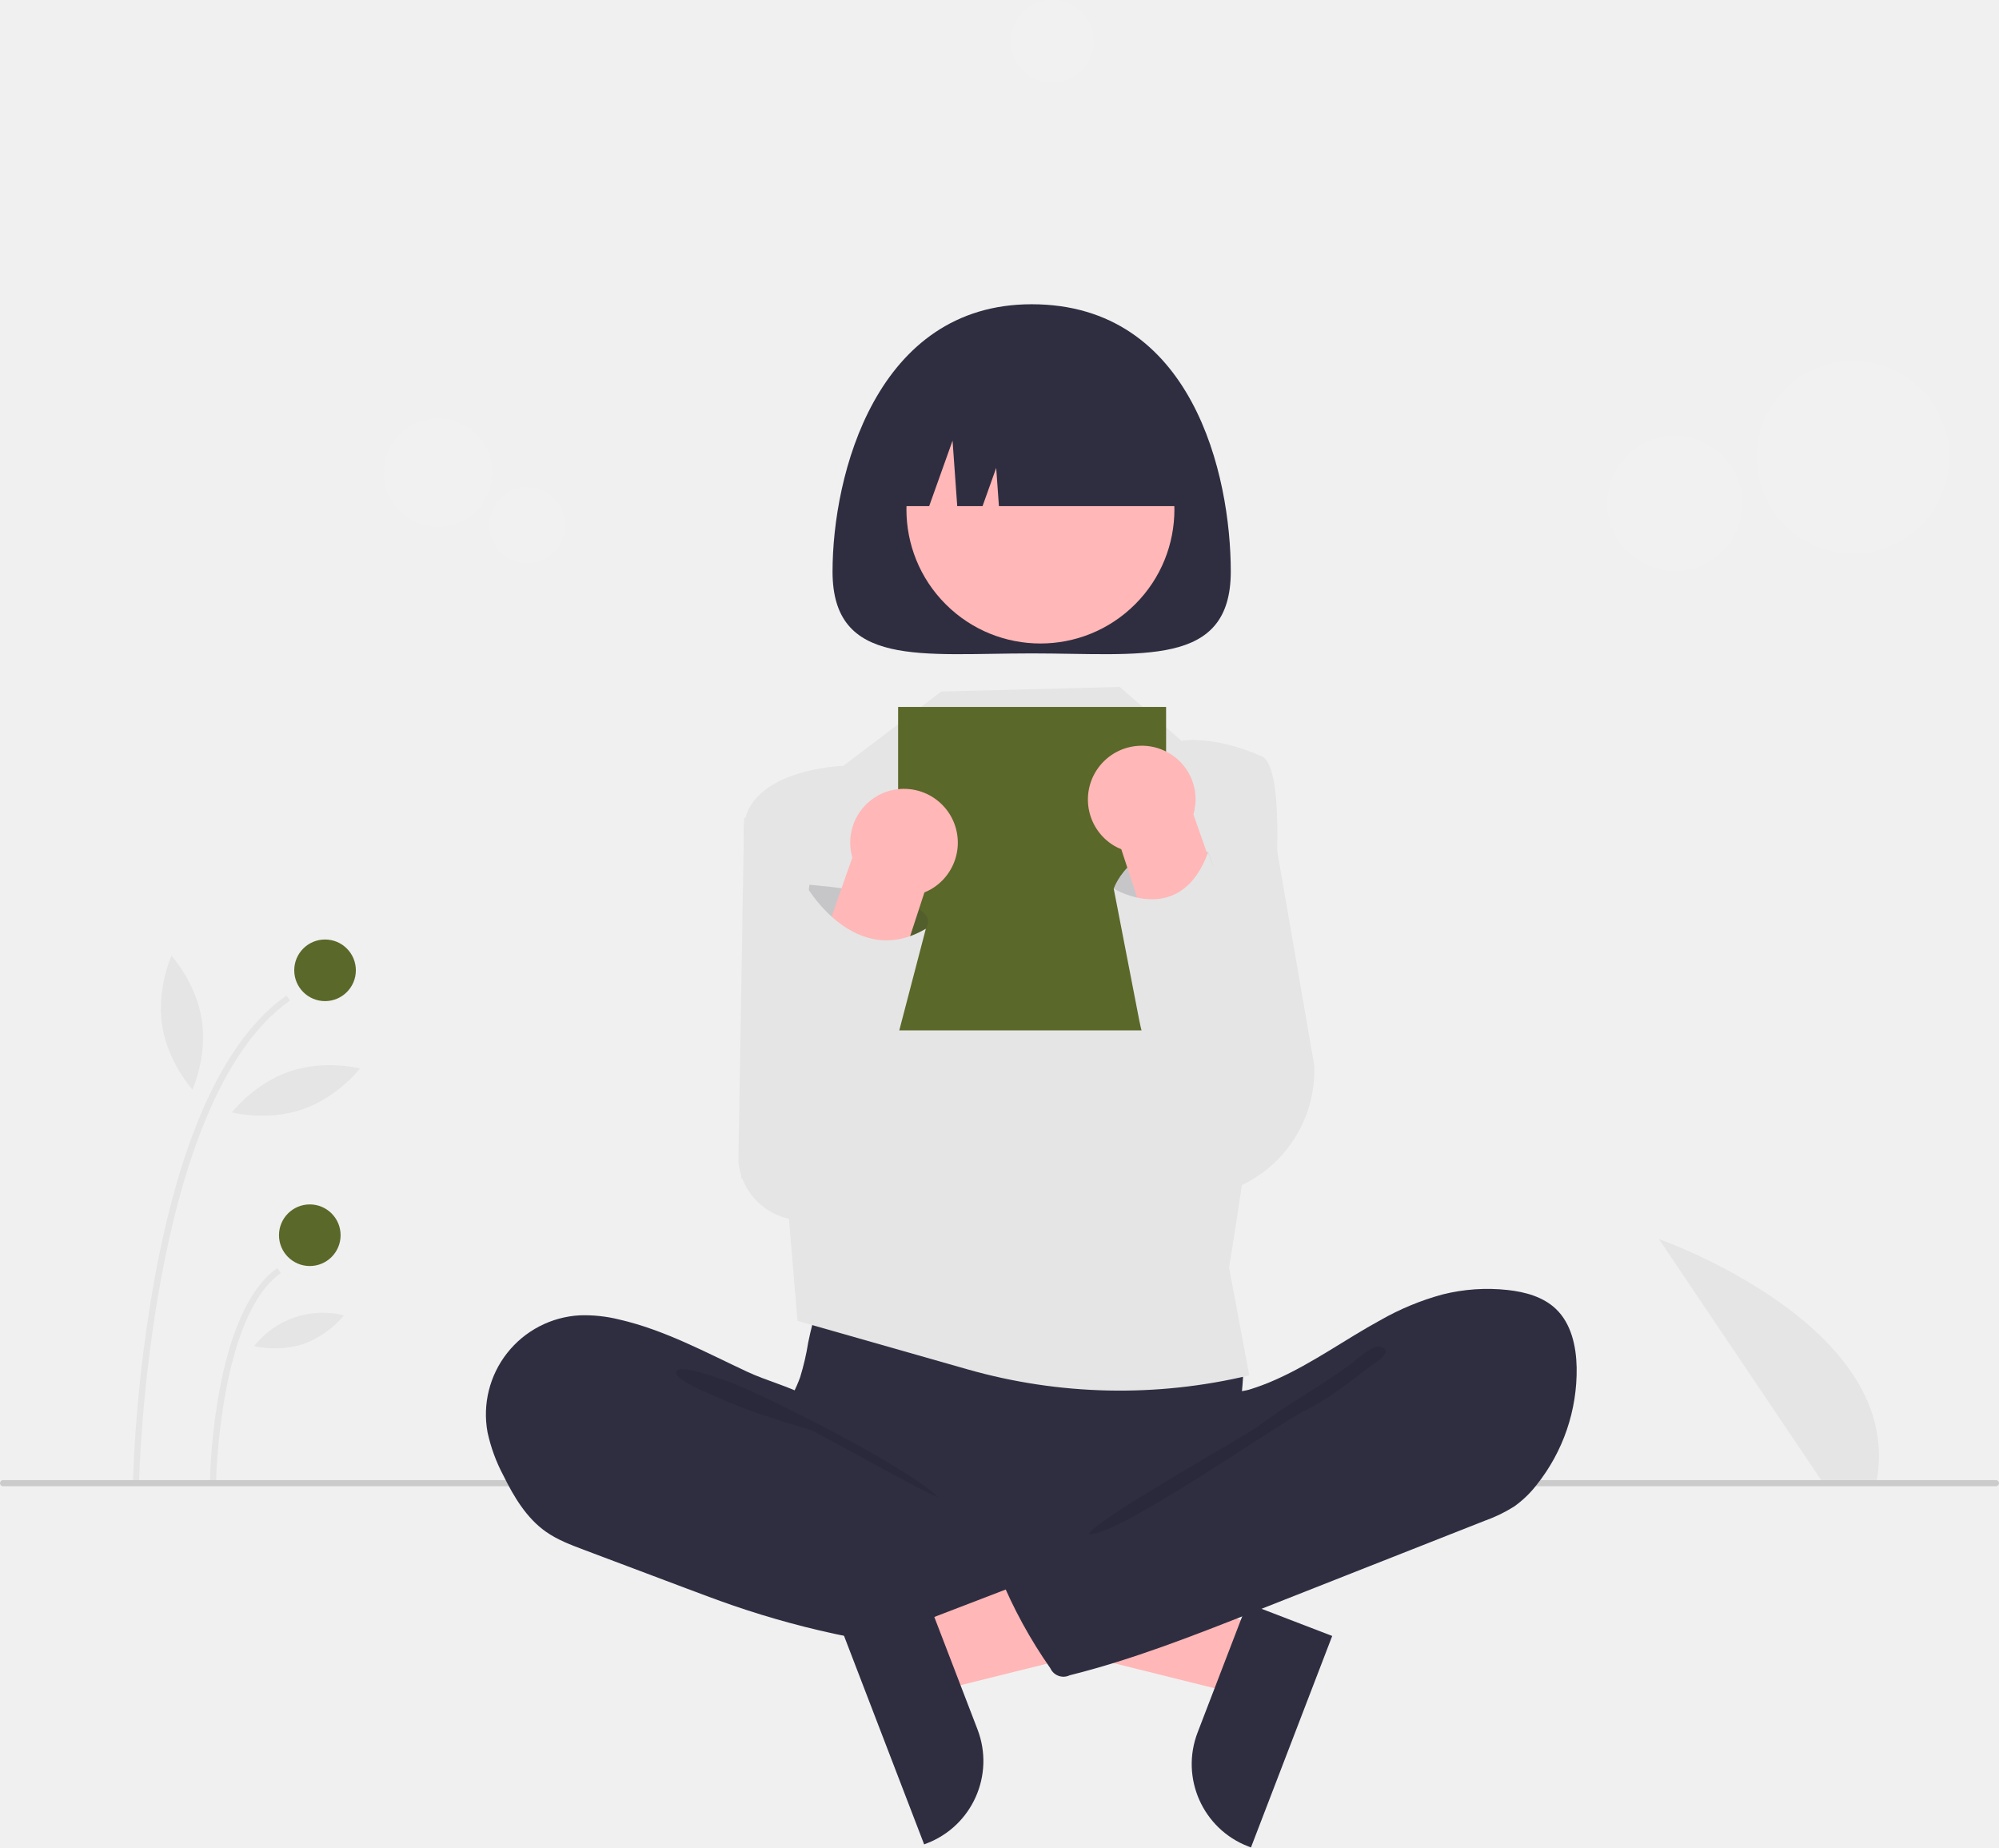
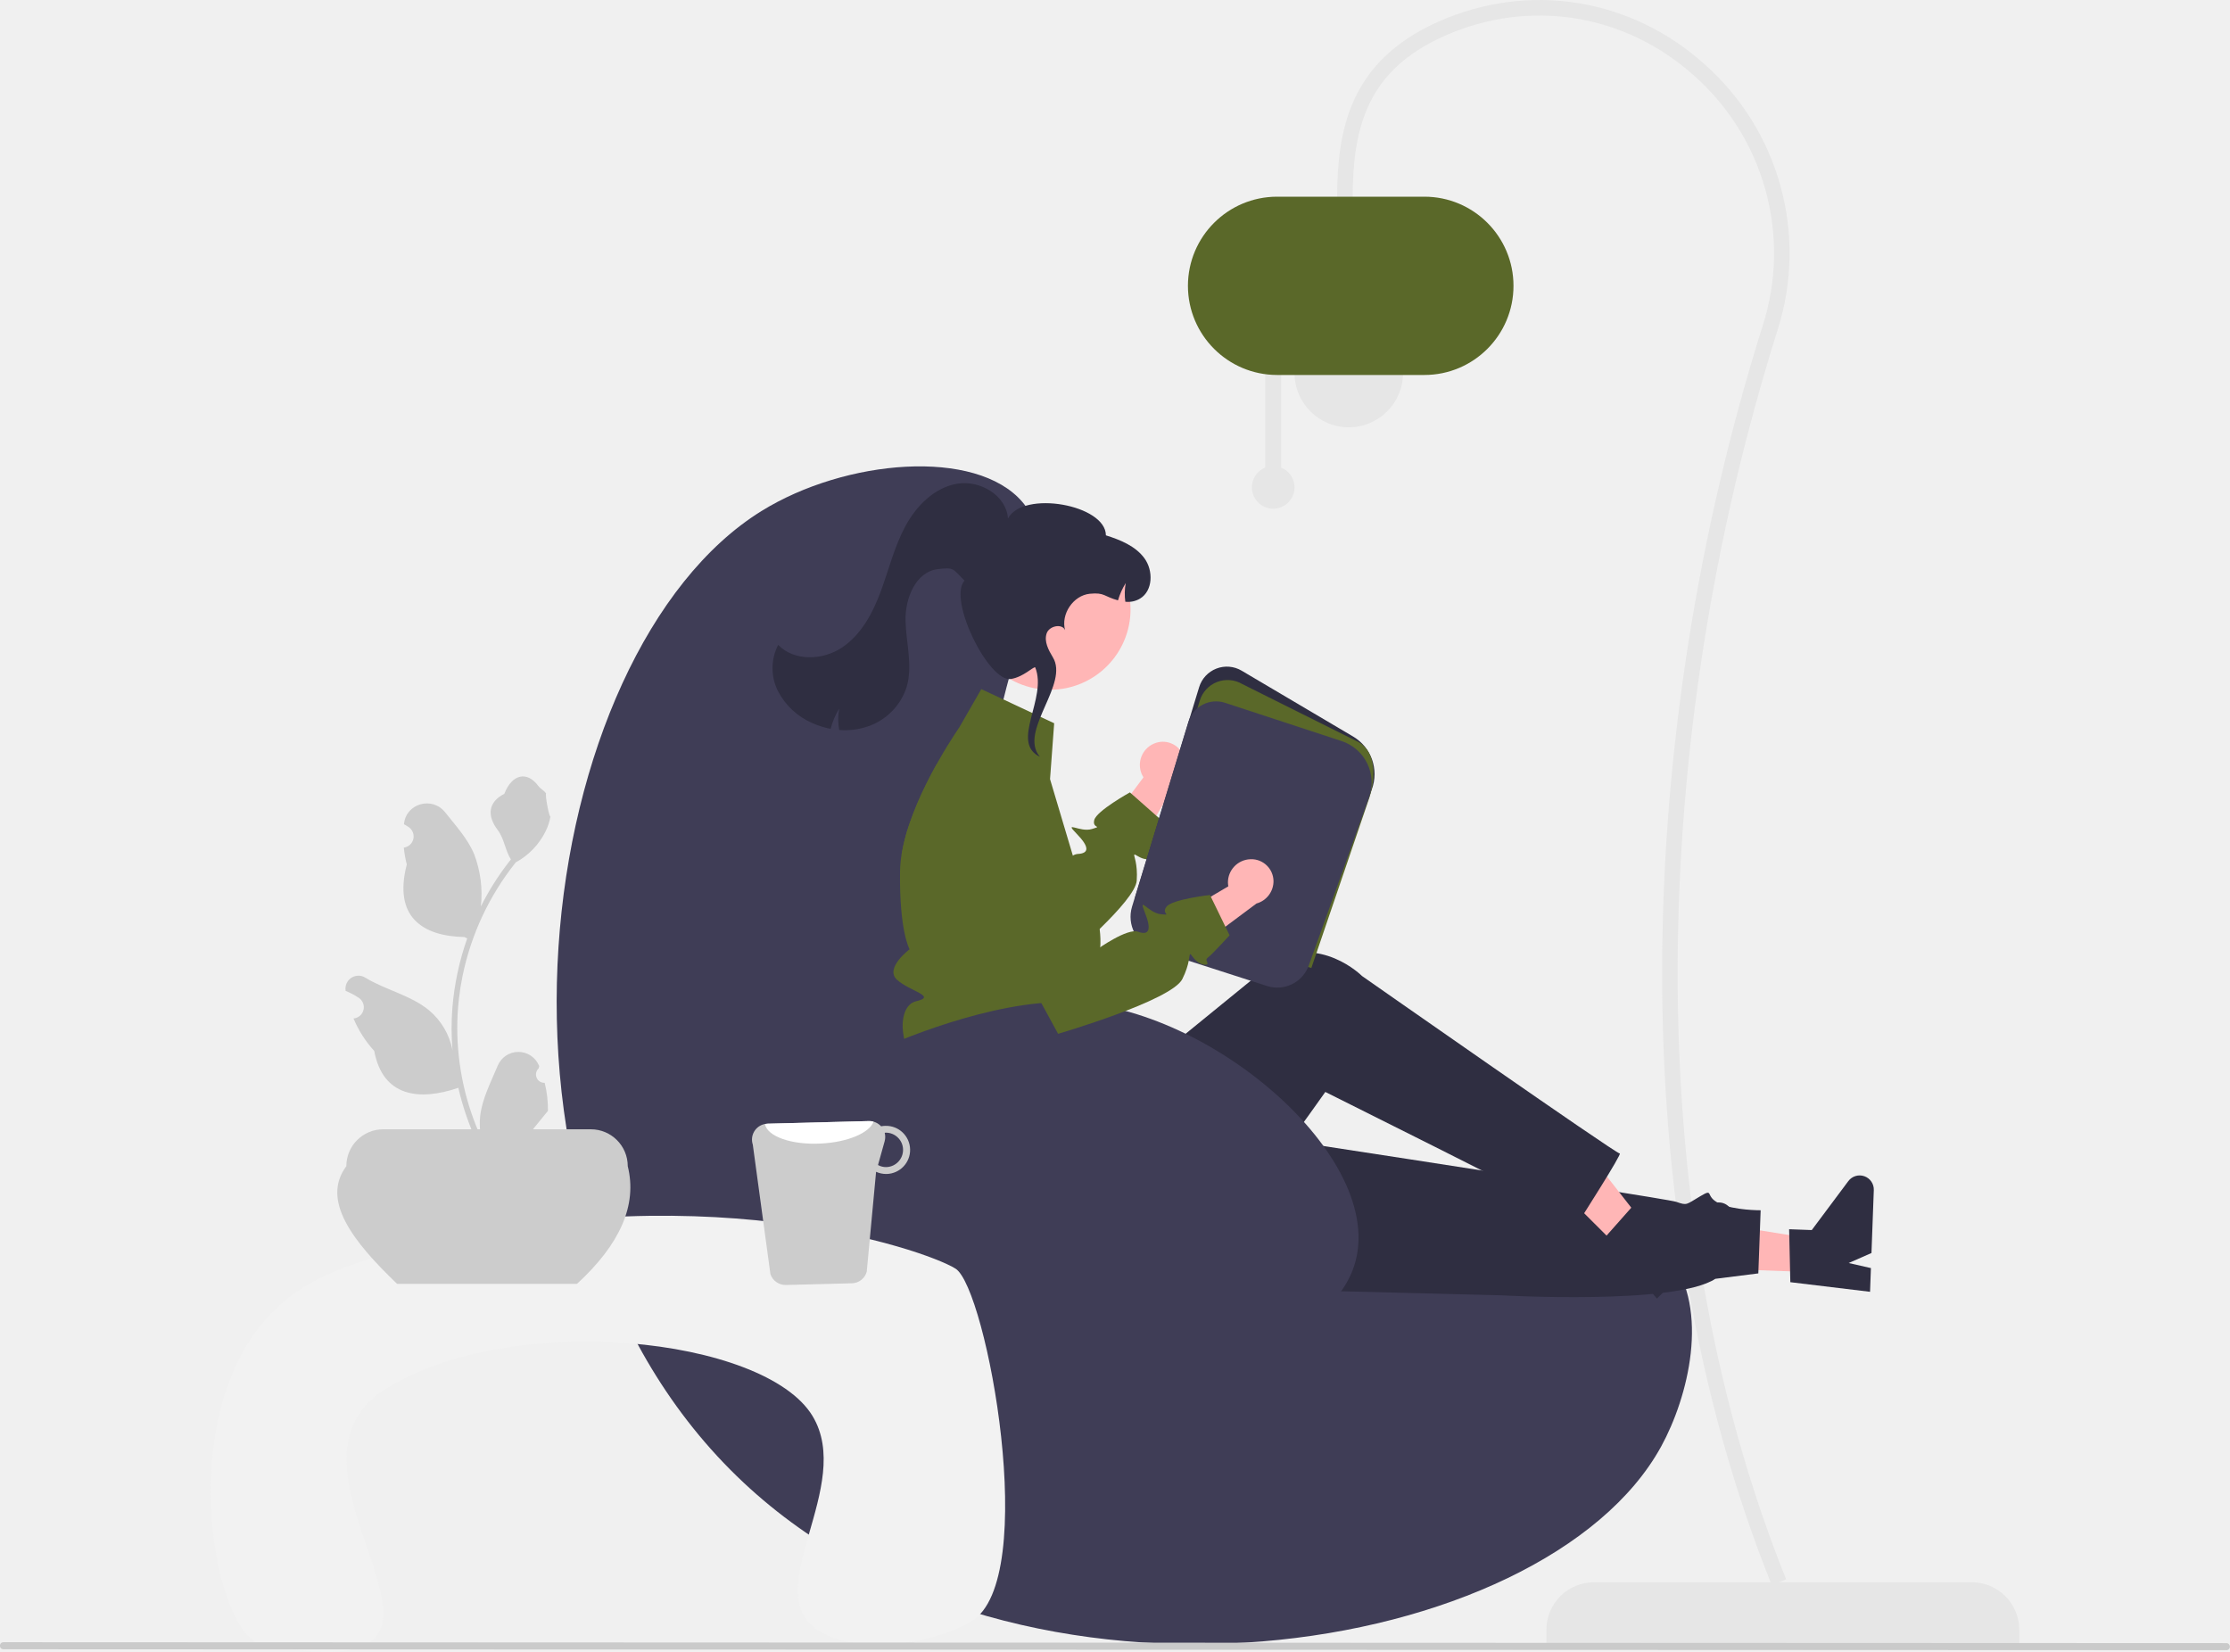
- <svg xmlns="http://www.w3.org/2000/svg" data-name="Layer 1" width="649" height="599.759" viewBox="0 0 649 599.759">
-   <path d="M866.77,630.622l-52.683-78.255s79.785,27.853,70.73,78.255Z" transform="translate(-275.5 -150.1205)" fill="#e5e5e5" />
-   <path d="M320.662,631.142l-2-.039a463.832,463.832,0,0,1,7.1-66.287c8.648-46.881,23.029-77.67,42.743-91.512l1.148,1.637C323.602,507.274,320.686,629.906,320.662,631.142Z" transform="translate(-275.5 -150.1205)" fill="#e5e5e5" />
-   <path d="M345.662,630.663l-2-.039c.043-2.215,1.293-54.414,21.843-68.842l1.148,1.637C346.933,577.265,345.672,630.131,345.662,630.663Z" transform="translate(-275.5 -150.1205)" fill="#e5e5e5" />
-   <circle cx="105.531" cy="315.002" r="10" fill="#5a6829" />
-   <circle cx="100.579" cy="401.002" r="10" fill="#5a6829" />
-   <path d="M341.001,481.117c1.879,12.004-3.019,22.741-3.019,22.741s-7.945-8.726-9.825-20.73,3.019-22.741,3.019-22.741S339.122,469.113,341.001,481.117Z" transform="translate(-275.5 -150.1205)" fill="#e5e5e5" />
-   <path d="M373.688,510.27c-11.493,3.942-22.919.99-22.919.99s7.208-9.344,18.701-13.286,22.919-.99,22.919-.99S385.181,506.328,373.688,510.27Z" transform="translate(-275.5 -150.1205)" fill="#e5e5e5" />
-   <path d="M374.058,586.432a31.135,31.135,0,0,1-16.064.694,28.374,28.374,0,0,1,29.172-10.006A31.134,31.134,0,0,1,374.058,586.432Z" transform="translate(-275.5 -150.1205)" fill="#e5e5e5" />
-   <path d="M923.5,632.622h-647a1,1,0,0,1,0-2h647a1,1,0,0,1,0,2Z" transform="translate(-275.5 -150.1205)" fill="#cbcbcb" />
-   <polygon points="409.792 528.602 401.611 549.895 315.587 528.472 327.661 497.045 409.792 528.602" fill="#ffb7b7" />
-   <path d="M708.019,681.221l-26.379,68.658-.868-.334a28.63,28.63,0,0,1-16.457-36.99l.001-.002,16.112-41.934Z" transform="translate(-275.5 -150.1205)" fill="#2f2e41" />
-   <path d="M554.575,412.112l-37.488,3.51-1.86,111.542A20.996,20.996,0,0,0,537.58,546.211l23.768-1.637Z" transform="translate(-275.5 -150.1205)" fill="#e5e5e5" />
-   <path d="M686.737,406.622l-25.651-.33L659.567,538.828h0a41.281,41.281,0,0,0,42.627-42.854Z" transform="translate(-275.5 -150.1205)" fill="#e5e5e5" />
-   <path d="M537.901,585.912a81.594,81.594,0,0,1-2.639,11.359c-1.294,3.64-3.293,7.006-4.476,10.683-3.772,11.721,1.457,24.79,9.81,33.838a55.217,55.217,0,0,0,26.921,15.986c7.535,1.895,15.37,2.168,23.135,2.431,21.503.729,43.559,1.382,63.934-5.529a111.085,111.085,0,0,0,18.575-8.438,13.907,13.907,0,0,0,4.82-3.795c1.554-2.212,1.753-5.082,1.739-7.785-.046-9.116-1.894-18.185-1.455-27.29.243-5.043,1.187-10.083.722-15.11a27.876,27.876,0,0,0-21.304-24.012c-5.78-1.241-11.775-.565-17.66.001a450.255,450.255,0,0,1-45.96,2.055c-15.679-.1-31.26-2.493-46.861-2.743-4.614-.074-4.52,1.348-5.989,5.813A108.766,108.766,0,0,0,537.901,585.912Z" transform="translate(-275.5 -150.1205)" fill="#2f2e41" />
-   <path d="M476.592,578.503a46.392,46.392,0,0,0-12.905-1.372,32.208,32.208,0,0,0-29.902,37.969,54.098,54.098,0,0,0,5.114,13.973c3.422,6.945,7.527,13.875,13.863,18.325,3.706,2.604,7.996,4.227,12.234,5.824l33.369,12.571c4.909,1.849,9.819,3.699,14.776,5.414a289.018,289.018,0,0,0,77.177,15.343c8.012.477,16.146.61,23.963-1.214,1.855-.433,3.834-1.078,4.908-2.651a8.405,8.405,0,0,0,1.096-3.622l2.053-14.375c.289-2.024.567-4.154-.174-6.06-.941-2.416-3.298-3.936-5.547-5.227-21.938-12.6-47.552-19.551-66.017-36.844-4.347-4.071-7.985-10.524-13.266-13.289-5.989-3.136-13.043-4.926-19.233-7.815C504.566,589.134,491.26,581.875,476.592,578.503Z" transform="translate(-275.5 -150.1205)" fill="#2f2e41" />
-   <path d="M509.906,597.882c11.794,3.696,61.591,29.3,70.126,38.24-1.144.412-39.961-21.341-41.126-21.691-10.588-3.178-21.234-6.376-31.288-11.026-2.023-.935-13.141-5.333-12.637-7.885C495.548,592.64,507.812,597.226,509.906,597.882Z" transform="translate(-275.5 -150.1205)" opacity="0.1" style="isolation:isolate" />
-   <path d="M581.087,374.622l-31.756,24.112s-33.509,1.048-32.376,22.468,14.543,122.838,14.543,122.838l2.91,34.895,55.193,15.726a180.588,180.588,0,0,0,91.486,1.961l0,0-6.559-35.008s26.559-158.992,10.559-165.992-26-5-26-5l-20.055-17.5Z" transform="translate(-275.5 -150.1205)" fill="#e5e5e5" />
-   <path d="M675.087,335.676c0,31.301-28.943,26.567-64.646,26.567s-64.646,4.734-64.646-26.567,14.138-86.785,64.646-86.785C662.689,248.891,675.087,304.375,675.087,335.676Z" transform="translate(-275.5 -150.1205)" fill="#2f2e41" />
-   <circle cx="613.286" cy="315.524" r="43.5" transform="translate(-318.9819 375.953) rotate(-45)" fill="#ffb7b7" />
-   <path d="M559.964,314.422v0h17.205l7.59-21.253,1.518,21.253h8.223l4.428-12.398.886,12.398H660.918v0a46.049,46.049,0,0,0-46.049-46.049h-8.856A46.049,46.049,0,0,0,559.964,314.422Z" transform="translate(-275.5 -150.1205)" fill="#2f2e41" />
-   <rect x="291.587" y="229.502" width="87" height="105" fill="#5a6829" />
-   <polygon points="296.381 527.602 304.563 548.895 390.587 527.472 378.512 496.045 296.381 527.602" fill="#ffb7b7" />
-   <path d="M576.747,669.62l16.112,41.934.001.002A28.63,28.63,0,0,1,576.402,748.546l-.868.334-26.379-68.658Z" transform="translate(-275.5 -150.1205)" fill="#2f2e41" />
-   <path d="M743.835,570.353a60.059,60.059,0,0,1,21.157-1.446c5.656.623,11.484,2.197,15.613,6.112,5.026,4.765,6.641,12.134,6.776,19.059a59.543,59.543,0,0,1-12.942,38.027,34.505,34.505,0,0,1-7.399,7.123,48.702,48.702,0,0,1-9.627,4.639L682.685,673.342c-19.659,7.754-39.388,15.531-59.893,20.643a4.668,4.668,0,0,1-6.233-2.174q-.025-.051-.048-.103a154.818,154.818,0,0,1-16.378-29.96,2.019,2.019,0,0,1,.892-3.183l52.856-30.369c3.786-2.175,7.614-4.382,10.758-7.412a26.708,26.708,0,0,0,5.523-7.689c1.096-2.288,1.198-7.689,2.597-9.38,1.37-1.656,6.057-1.788,8.222-2.44a74.602,74.602,0,0,0,8.951-3.384c11.823-5.289,22.352-12.975,33.686-19.168A86.432,86.432,0,0,1,743.835,570.353Z" transform="translate(-275.5 -150.1205)" fill="#2f2e41" />
-   <path d="M713.87,593.032c-9.081,6.82-20.839,13.09-29.839,20.09-3.072,2.389-54.276,31.177-55,35,8.396,1.415,61.883-36.003,69.536-39.737s14.436-8.999,21.158-14.225c1.713-1.332,8.973-5.336,4.055-6.824C721.011,586.498,715.915,591.669,713.87,593.032Z" transform="translate(-275.5 -150.1205)" opacity="0.1" style="isolation:isolate" />
-   <circle cx="601.587" cy="148.467" r="31.248" fill="#f1f1f1" style="isolation:isolate" />
-   <circle cx="543.755" cy="163.392" r="21.92" fill="#f1f1f1" style="isolation:isolate" />
-   <circle cx="142.213" cy="153.437" r="17.576" fill="#f1f1f1" style="isolation:isolate" />
-   <circle cx="171.15" cy="170.502" r="12.329" fill="#f1f1f1" style="isolation:isolate" />
-   <circle cx="341.654" cy="13.435" r="13.435" fill="#f1f1f1" style="isolation:isolate" />
-   <path d="M537.087,446.622l1.201-9.27s44.799,3.27,37.799,14.27-24,12-24,12Z" transform="translate(-275.5 -150.1205)" fill="#2f2e41" opacity="0.17" />
-   <path d="M570.903,406.315a17.49,17.49,0,0,1,12.725,7.813h0a17.474,17.474,0,0,1-5.683,24.563,16.846,16.846,0,0,1-2.316,1.138l-27.536,84.228a13.989,13.989,0,1,1-25.156-12.247l29.284-83.293A17.455,17.455,0,0,1,570.903,406.315Z" transform="translate(-275.5 -150.1205)" fill="#ffb7b7" />
-   <path d="M537.498,438.142s15.778,26.957,38.589,13.48l-22.107,84.598h-18.626l-19.268-3.598,5.395-34.953Z" transform="translate(-275.5 -150.1205)" fill="#e5e5e5" />
-   <path d="M650.157,456.567l-13.071-17.945s6.282-18.613,30.641-11.806C667.728,426.816,683.228,461.512,650.157,456.567Z" transform="translate(-275.5 -150.1205)" fill="#e5e5e5" />
-   <path d="M650.157,456.567l-13.071-17.945s6.282-18.613,30.641-11.806C667.728,426.816,683.228,461.512,650.157,456.567Z" transform="translate(-275.5 -150.1205)" fill="#2f2e41" opacity="0.17" />
-   <path d="M653.618,393.871a17.359,17.359,0,0,1,9.334,20.647l29.284,83.293a13.989,13.989,0,1,1-25.156,12.247L639.544,425.829a16.846,16.846,0,0,1-2.316-1.138,17.474,17.474,0,0,1-5.683-24.563h0a17.49,17.49,0,0,1,12.725-7.813A17.276,17.276,0,0,1,653.618,393.871Z" transform="translate(-275.5 -150.1205)" fill="#ffb7b7" />
-   <path d="M637.087,438.622s21.566,13.085,30.641-11.806L698.116,506.83l-9.03,15.792-1.306.109A33.397,33.397,0,0,1,659.197,510.645l0,0a66.344,66.344,0,0,1-13.86-29.475Z" transform="translate(-275.5 -150.1205)" fill="#e5e5e5" />
+ <svg xmlns="http://www.w3.org/2000/svg" data-name="Layer 1" width="751.131" height="556.415" viewBox="0 0 751.131 556.415">
+   <path d="M745.319,704.743H904.585a0,0,0,0,1,0,0v4.887a16,16,0,0,1-16,16H761.319a16,16,0,0,1-16-16V704.743A0,0,0,0,1,745.319,704.743Z" transform="translate(1425.47 1258.58) rotate(-180)" fill="#e6e6e6" />
+   <path d="M821.225,705.718l4.843-1.951c-50.677-125.789-45.795-284.482-2.956-420.613a85.005,85.005,0,0,0-24.764-89.934c-24.865-22.189-59.145-27.594-89.467-14.108-29.931,13.314-34.056,36.505-34.056,59.583h5.222c0-24.635,5.265-43.383,30.957-54.812,28.419-12.639,60.555-7.569,83.867,13.234A79.839,79.839,0,0,1,818.131,281.586C774.798,419.289,770.202,579.072,821.225,705.718Z" transform="translate(-224.4343 -171.7927)" fill="#e6e6e6" />
+   <circle cx="454.307" cy="125.648" r="18.276" fill="#e6e6e6" />
+   <path d="M650.594,329.302V294.672h5.385v34.629a7.179,7.179,0,1,1-5.385,0Z" transform="translate(-224.4343 -171.7927)" fill="#e6e6e6" />
+   <path d="M624.565,268.068a30.06,30.06,0,0,1,30.025-30.025h49.607a30.025,30.025,0,1,1,0,60.051H654.59A30.06,30.06,0,0,1,624.565,268.068Z" transform="translate(-224.4343 -171.7927)" fill="#5a6829" />
+   <path d="M554.67,454.005c4.981-63.723,30.447-94.083,14.14-113.123-15.619-18.238-59.617-14.47-87.872,3.03-76.212,47.202-104.134,235.332-6.06,327.249C568.072,758.504,744.695,730.53,783.946,659.04c9.158-16.681,16.434-45.922,3.03-63.632-33.278-43.967-154.271,35.669-208.066-14.14C547.03,551.749,551.937,488.975,554.67,454.005Z" transform="translate(-224.4343 -171.7927)" fill="#3f3d56" />
+   <path d="M612.927,422.347a7.822,7.822,0,0,0-3.924,10.18,7.504,7.504,0,0,0,.597,1.087l-16.358,21.842,8.163,12.2,19.174-32.343a7.8,7.8,0,0,0,2.373-9.222,7.465,7.465,0,0,0-9.838-3.828Q613.02,422.303,612.927,422.347Z" transform="translate(-224.4343 -171.7927)" fill="#ffb6b6" />
+   <path d="M612.914,460.005c1.071.949-1.899,2.121-5.04.273-.899-.535-1.283-.758-1.384-.616-.253.353,1.222,2.959.828,8.747-.242,3.454-5.979,9.949-12.494,16.282-8.807,8.565-19.049,16.827-19.049,16.827l-3.596-2.879-37.704-30.23-6.363-8.807a62.681,62.681,0,0,1,2.616-10.232,111.546,111.546,0,0,1,5.676-13.474c1.172-2.374,2.374-4.636,3.525-6.717l20.201,22.261,16.928,18.645s4.929-7.939,8.747-10.1a3.636,3.636,0,0,1,1.616-.555c3.858-.182,4.091-2.283-.384-6.858-4.474-4.575,1.172-.303,5.151-1.535,3.98-1.232,0,0,.838-3.081.838-3.081,11.999-9.262,11.999-9.262l.465.414,8.434,7.444,2.414,2.131s-2.636,7.232-3.363,8.757C612.248,458.965,611.854,459.046,612.914,460.005Z" transform="translate(-224.4343 -171.7927)" fill="#5a6829" />
+   <polygon points="610.804 428.521 611.215 417.38 568.439 410.493 567.832 426.935 610.804 428.521" fill="#ffb6b6" />
+   <path d="M827.473,603.668l-.406-17.838,7.626.281,12.311-16.49a4.767,4.767,0,0,1,8.583,3.027l-.782,21.19-7.678,3.374,7.49,1.704-.295,7.989Z" transform="translate(-224.4343 -171.7927)" fill="#2f2e41" />
+   <path d="M594.489,604.651l135.488,3.435s58.508,3.379,72.236-5.551l14.476-1.828.785-21.264s-8.852.065-13.942-2.306-1.552-5.273-6.405-2.42-4.34,3.196-8.092,1.885S613.241,549.069,613.241,549.069Z" transform="translate(-224.4343 -171.7927)" fill="#2f2e41" />
+   <polygon points="548.592 423.631 556.471 415.744 529.796 381.601 518.168 393.243 548.592 423.631" fill="#ffb6b6" />
+   <path d="M765.053,588.562l11.835-13.353,5.399,5.393,20.241-3.716a4.767,4.767,0,0,1,4.234,8.057l-14.985,15.003-7.923-2.748,4.332,6.344-5.65,5.657Z" transform="translate(-224.4343 -171.7927)" fill="#2f2e41" />
+   <path d="M541.035,530.449l1.347,31.31c1.586,36.859,42.178,59.168,73.654,39.923q.87-.532,1.746-1.102s11.933-3.205,11.571-8.279,2.553-7.545,5.133-6.161,36.357-46.553,36.357-46.553,70.178,35.006,85.66,43.247c0,0,14.556-22.759,13.501-22.52s-86.819-59.788-86.819-59.788-13.972-14.14-31.304-4.804c-.361,1.371-.052,1.419-.052,1.419l-57.253,46.652-8.09-15.363Z" transform="translate(-224.4343 -171.7927)" fill="#2f2e41" />
+   <path d="M595.017,491.306a32.354,32.354,0,0,1-.616,4.303,25.39,25.39,0,0,1-1.98,5.939s0,2.111-4.04,9.181,1.01,4.04,4.04,9.292c3.03,5.242,0,2.828-3.363,6.202a7.722,7.722,0,0,0-1.909,7.606s-43.391.03-51.471-3-9.918-20.1-2.677-21.786c7.232-1.687-2.192-3.363-6.444-7.252-4.252-3.889,4.252-10.252,4.252-10.252s-3.505-6.05-3.212-26.362a40.029,40.029,0,0,1,.515-5.575,62.681,62.681,0,0,1,2.616-10.232,111.546,111.546,0,0,1,5.676-13.474c1.172-2.374,2.374-4.636,3.525-6.717.182-.323.353-.636.535-.949,2.192-3.879,4.192-7.05,5.515-9.08,1.02-1.576,1.636-2.464,1.636-2.464l7.353-12.787,24.544,11.504-1.394,18.817,4.232,14.191,1.949,6.535,1.505,5.04,2.323,7.807s-.636.03.121,1.071a34.484,34.484,0,0,1,6.575,15.827A32.227,32.227,0,0,1,595.017,491.306Z" transform="translate(-224.4343 -171.7927)" fill="#5a6829" />
+   <path d="M665.896,493.334l-.461-.149-58.744-18.917,21.647-71.017a9.768,9.768,0,0,1,14.312-5.562l37.54,22.179a14.715,14.715,0,0,1,6.319,17.788Z" transform="translate(-224.4343 -171.7927)" fill="#2f2e41" />
+   <path d="M666.134,497.849l-59.217-19.069,21.647-71.017A9.768,9.768,0,0,1,642.876,402.201l39.332,19.637c5.909,3.49,5.771,12.524,3.027,19.936Z" transform="translate(-224.4343 -171.7927)" fill="#5a6829" />
+   <path d="M660.206,502.989a11.291,11.291,0,0,1-9.05.9l-37.85-12.189A11.704,11.704,0,0,1,605.731,477.21l18.976-62.255a9.767,9.767,0,0,1,12.39-6.431l39.224,12.879a14.722,14.722,0,0,1,9.265,18.959l-20.289,56.565A11.304,11.304,0,0,1,660.206,502.989Z" transform="translate(-224.4343 -171.7927)" fill="#3f3d56" />
+   <circle cx="353.691" cy="205.214" r="27.11" fill="#ffb6b6" />
+   <path d="M486.452,404.525a23.511,23.511,0,0,0,11.546,10.793,27.033,27.033,0,0,0,6.222,1.969,24.326,24.326,0,0,1,2.879-6.816,20.083,20.083,0,0,0,0,7.199,23.9,23.9,0,0,0,9.663-1.199,20.726,20.726,0,0,0,13.034-13.204c2.16-7.186-.167-14.861-.35-22.362-.189-7.502,3.373-16.474,10.82-17.402,5.671-.708,4.97-.158,9.045,3.848-5.7,6.332,8.196,34.377,15.653,33.138,4.216-.701,7.318-4.048,8.152-3.932,4.27,10.456-8.574,25.286,1.613,30.154l-.756-1c-5.332-8.808,10.445-23.685,5.113-32.494-1.486-2.464-3.032-5.353-2.112-8.079.873-2.592,5.293-3.412,6.226-1.053-1.516-5.407,2.716-11.752,8.338-12.304,4.994-.493,4.706.931,9.467,2.229a24.293,24.293,0,0,1,2.608-5.835,19.918,19.918,0,0,0-.139,6.296,7.855,7.855,0,0,0,4.941-1.046c4.397-2.636,4.528-9.44,1.507-13.581-3.026-4.142-8.095-6.187-12.985-7.734-.045-10.342-27.872-15.292-32.99-5.678-.526-7.785-9.45-13.029-17.138-11.707s-13.752,7.487-17.45,14.357c-3.697,6.865-5.532,14.552-8.238,21.865s-6.575,14.604-13.056,18.943c-6.48,4.333-16.109,4.727-21.52-.89A17.168,17.168,0,0,0,486.452,404.525Z" transform="translate(-224.4343 -171.7927)" fill="#2f2e41" />
+   <path d="M514.269,528.498a9.788,9.788,0,0,1,1.815-1.149c10.377-5.164,42.645-18.57,67.877-18.02,48.548,1.058,110.332,54.637,95.953,90.617-10.941,27.378-65.336,42.954-105.043,30.496C519.245,612.989,497.288,542.036,514.269,528.498Z" transform="translate(-224.4343 -171.7927)" fill="#3f3d56" />
+   <path d="M312.726,725.733c-15.864-2.993-29.906-74.46,1.305-109.658,10.693-12.059,24.032-17.308,41.775-22.193,102.121-28.115,180.011-1.32,190.478,5.222,10.444,6.527,28.752,104.875,5.34,118.796-13.173,7.833-39.282,11.749-52.218,2.611-19.035-13.446,12.915-48.324-1.305-71.8C481.963,622.071,396.986,613.097,354.382,639.573,308.929,667.82,402.684,742.704,312.726,725.733Z" transform="translate(-224.4343 -171.7927)" fill="#f2f2f2" />
+   <path d="M418.787,604.223H358.183c-14.961-14.338-25.658-28.156-17.094-39.626a12.432,12.432,0,0,1,12.432-12.432h69.928a12.432,12.432,0,0,1,12.432,12.432C439.141,577.666,433.316,590.877,418.787,604.223Z" transform="translate(-224.4343 -171.7927)" fill="#ccc" />
+   <path d="M407.903,536.515a2.807,2.807,0,0,1-2.035-4.866l.192-.765q-.038-.092-.076-.184a7.539,7.539,0,0,0-13.907.052c-2.275,5.478-5.17,10.966-5.883,16.758a22.304,22.304,0,0,0,.392,7.671A89.42,89.42,0,0,1,378.452,518.042a86.307,86.307,0,0,1,.535-9.628q.444-3.931,1.231-7.807a90.456,90.456,0,0,1,17.938-38.337,24.073,24.073,0,0,0,10.012-10.387,18.363,18.363,0,0,0,1.67-5.018c-.487.064-1.838-7.359-1.47-7.815-.679-1.031-1.895-1.543-2.637-2.549-3.689-5.002-8.773-4.129-11.426,2.669-5.669,2.861-5.724,7.606-2.245,12.169,2.213,2.903,2.517,6.832,4.459,9.94-.2.256-.408.503-.607.759a91.039,91.039,0,0,0-9.502,15.054,37.846,37.846,0,0,0-2.259-17.579c-2.163-5.217-6.216-9.611-9.786-14.122-4.288-5.418-13.08-3.053-13.836,3.814q-.011.1-.021.199.795.449,1.557.952a3.808,3.808,0,0,1-1.535,6.93l-.078.012a37.89,37.89,0,0,0,.999,5.665c-4.58,17.71,5.307,24.16,19.424,24.45.312.16.615.32.927.471a92.924,92.924,0,0,0-5.002,23.539,88.135,88.135,0,0,0,.064,14.231l-.024-.168a23.289,23.289,0,0,0-7.95-13.448c-6.118-5.026-14.762-6.877-21.363-10.916a4.371,4.371,0,0,0-6.694,4.252q.013.088.027.176a25.578,25.578,0,0,1,2.868,1.382q.795.449,1.557.952a3.808,3.808,0,0,1-1.535,6.93l-.078.012c-.056.008-.104.016-.16.024a37.923,37.923,0,0,0,6.975,10.923c2.863,15.46,15.162,16.927,28.318,12.425h.008a92.897,92.897,0,0,0,6.24,18.218h22.293c.08-.248.152-.503.224-.751a25.329,25.329,0,0,1-6.169-.367c1.654-2.03,3.308-4.075,4.962-6.105a1.384,1.384,0,0,0,.104-.12c.839-1.039,1.686-2.069,2.525-3.108l0-.001a37.101,37.101,0,0,0-1.087-9.451Z" transform="translate(-224.4343 -171.7927)" fill="#ccc" />
+   <path d="M483.94,600.976a5.385,5.385,0,0,0,5.189,3.635l22.233-.572a5.311,5.311,0,0,0,5.019-3.908l3.146-33.642a8.22,8.22,0,0,0,3.557.731,8.108,8.108,0,0,0-.407-16.211,6.869,6.869,0,0,0-1.457.152,5.495,5.495,0,0,0-4.09-1.765l-34.199.883a4.912,4.912,0,0,0-.844.105,5.341,5.341,0,0,0-4.09,6.936Zm36.233-36.773,2.239-8.017a5.46,5.46,0,0,0,.017-2.832c.109-0.0.204-.052.313-.052a5.8,5.8,0,0,1,.272,11.596A5.459,5.459,0,0,1,520.172,564.203Z" transform="translate(-224.4343 -171.7927)" fill="#ccc" />
+   <path d="M482.087,550.382c.729,4.166,8.92,7.095,18.77,6.586,9.058-.417,16.464-3.598,17.82-7.367a5.057,5.057,0,0,0-1.548-.206l-34.199.883A4.912,4.912,0,0,0,482.087,550.382Z" transform="translate(-224.4343 -171.7927)" fill="#fff" />
+   <path d="M225.625,727.311l748.75.307a1.191,1.191,0,0,0,0-2.381l-748.75-.307a1.191,1.191,0,1,0,0,2.381Z" transform="translate(-224.4343 -171.7927)" fill="#cacaca" />
+   <path d="M645.576,461.206a7.822,7.822,0,0,0-7.536,7.889,7.505,7.505,0,0,0,.133,1.233l-23.499,13.873,2.844,14.4,30.135-22.485a7.8,7.8,0,0,0,5.737-7.601,7.465,7.465,0,0,0-7.61-7.317Q645.678,461.201,645.576,461.206Z" transform="translate(-224.4343 -171.7927)" fill="#ffb6b6" />
+   <path d="M626.326,494.279c-.629-.842-.899-1.195-1.042-1.098-.368.222-.014,3.197-2.602,8.383-3.643,7.285-41.844,18.442-41.844,18.442l-4.703-8.611-20.688-37.84-7.131-30.33a13.531,13.531,0,0,1-.361-3.228,128.177,128.177,0,0,1,20.171-11.611,13.504,13.504,0,0,1,6.061,7.22l14.241,39.929,5.683,15.942s10.024-7.168,13.66-5.852c3.63,1.324,4.662-.532,2.289-6.475-2.373-5.943,1.189.174,5.334.563,4.153.395,0,0,1.962-2.522s14.645-3.94,14.645-3.94l.27.563,4.915,10.11,1.407,2.905s-5.211,5.653-6.468,6.78c-1.263,1.135-1.653,1.056-1.035,2.349C631.699,497.248,628.509,497.19,626.326,494.279Z" transform="translate(-224.4343 -171.7927)" fill="#5a6829" />
</svg>
